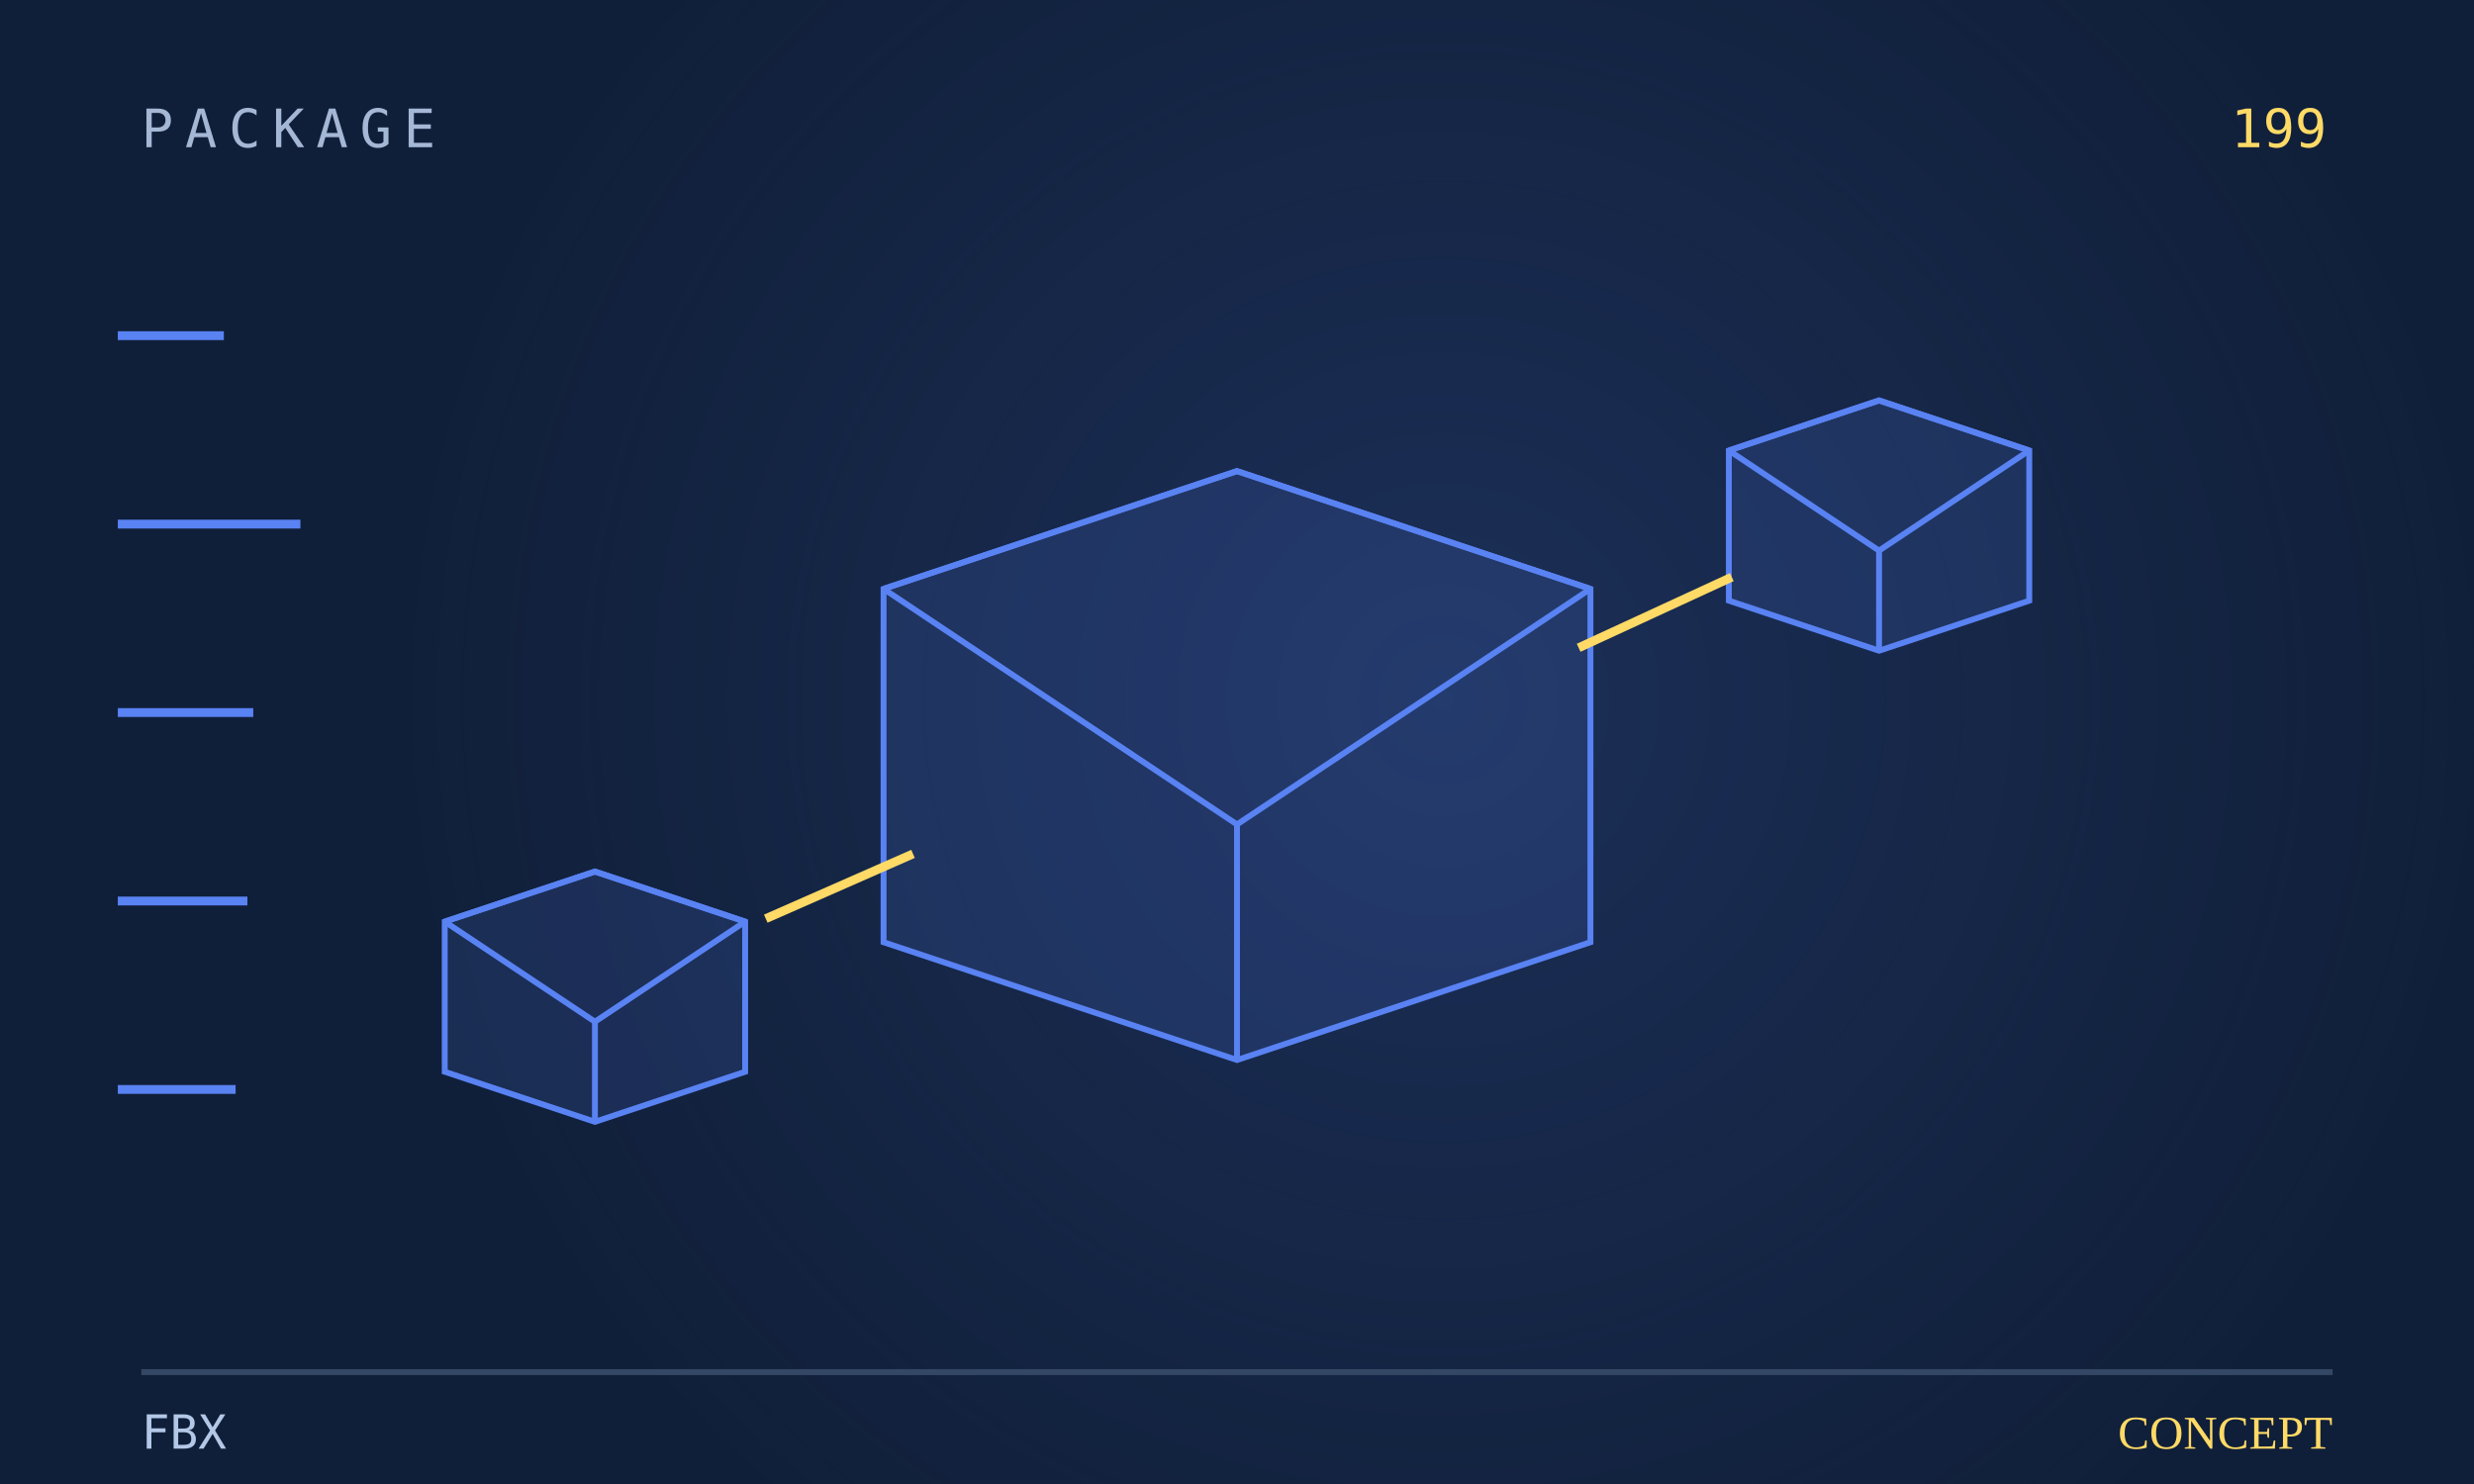
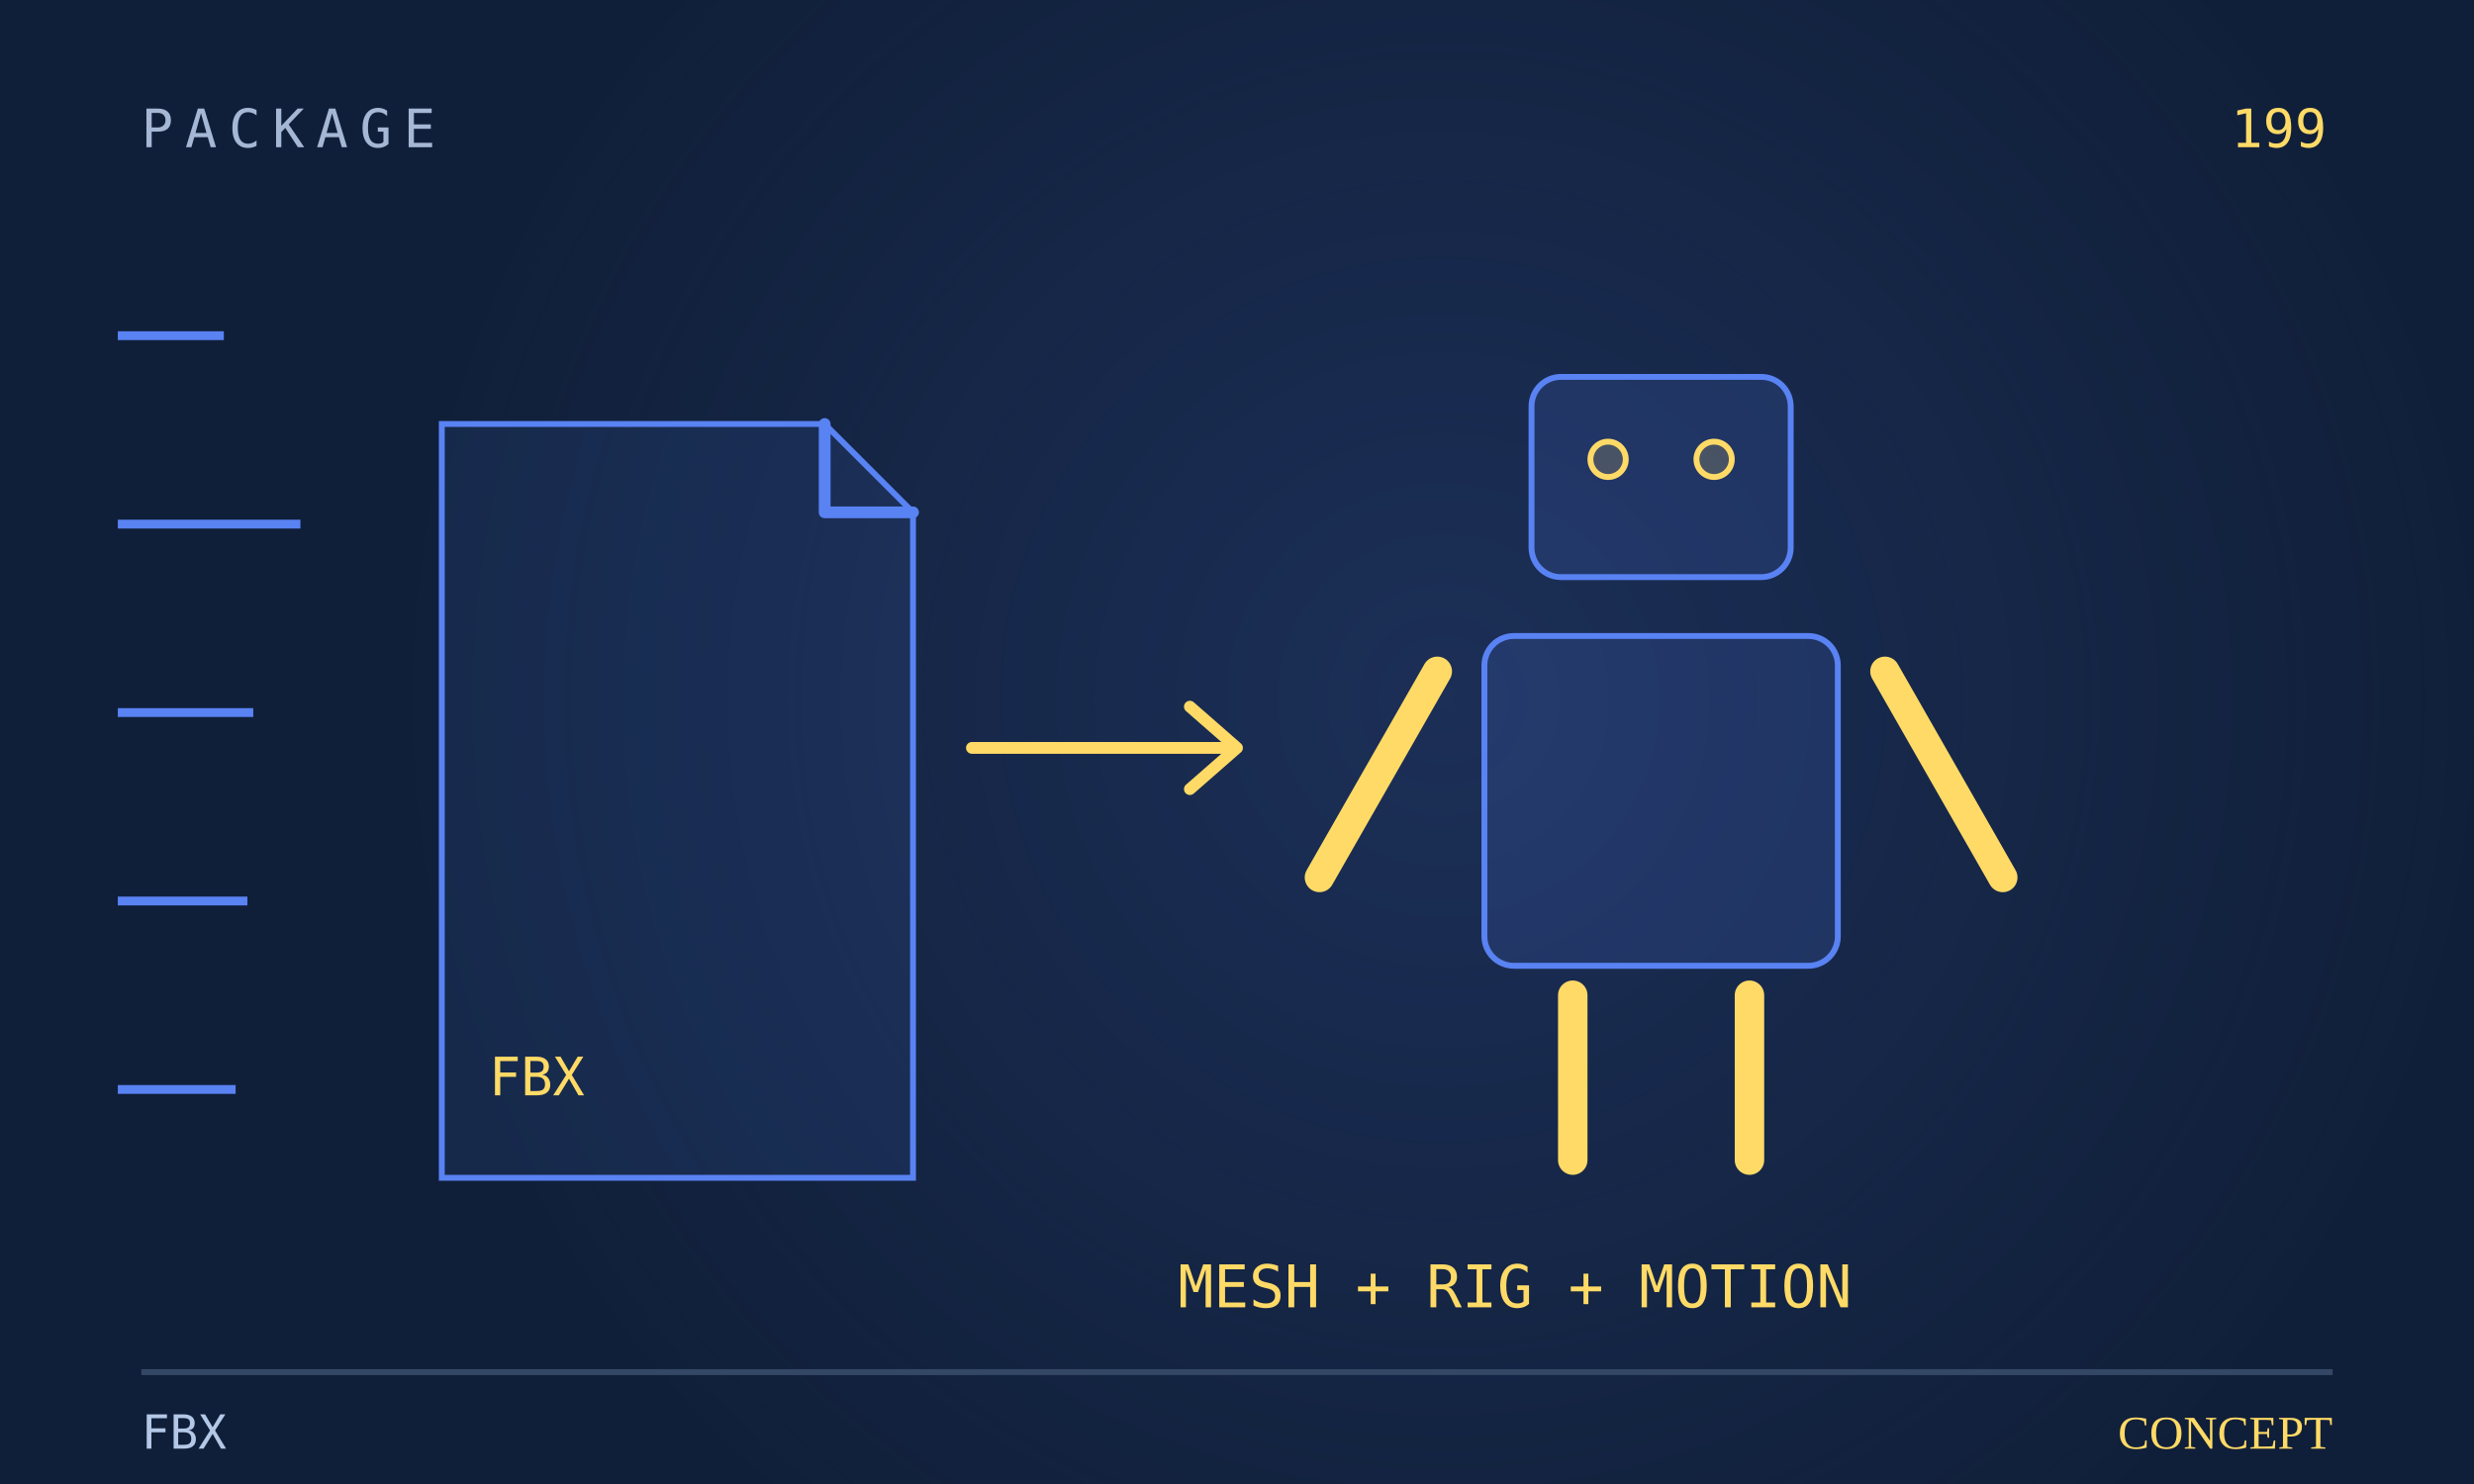
<svg xmlns="http://www.w3.org/2000/svg" class="article-cover" viewBox="0 0 420 252" role="img" aria-label="FBX 용어 카드">
  <defs>
    <radialGradient id="cover-fbx-format-glow">
      <stop stop-color="hsl(224 86% 65%)" stop-opacity=".16" />
      <stop offset="1" stop-color="hsl(224 86% 65%)" stop-opacity="0" />
    </radialGradient>
    <radialGradient id="cover-fbx-format-orb" cx="30%" cy="24%">
      <stop stop-color="#eafaff" />
      <stop offset=".42" stop-color="hsl(224 86% 65%)" />
      <stop offset="1" stop-color="#142c5b" />
    </radialGradient>
  </defs>
  <rect width="420" height="252" fill="#101f39" />
  <circle cx="245" cy="119" r="175" fill="url(#cover-fbx-format-glow)" />
  <path d="M20 57L38 57" stroke="hsl(224 86% 65%)" stroke-width="1.5" fill="none" />
  <path d="M20 89L51 89" stroke="hsl(224 86% 65%)" stroke-width="1.5" fill="none" />
  <path d="M20 121L43 121" stroke="hsl(224 86% 65%)" stroke-width="1.5" fill="none" />
  <path d="M20 153L42 153" stroke="hsl(224 86% 65%)" stroke-width="1.5" fill="none" />
  <path d="M20 185L40 185" stroke="hsl(224 86% 65%)" stroke-width="1.5" fill="none" />
  <text x="24" y="25" fill="#a4b7d5" font-family="monospace" font-size="9" letter-spacing="2">PACKAGE</text>
  <text x="395" y="25" fill="#ffda66" text-anchor="end" font-family="monospace" font-size="9">199</text>
-   <g transform="translate(210 120)">
-     <path d="M0 -40L60 -20V40L0 60L-60 40V-20Z" fill="hsl(224 86% 65%)" fill-opacity=".14" stroke="hsl(224 86% 65%)" />
-     <path d="M0 20V60M0 20L60 -20M0 20L-60 -20M-60 -20L0 -40L60 -20" stroke="hsl(224 86% 65%)" fill="none" />
-   </g>
-   <g transform="translate(101 165)">
-     <path d="M0 -17L25.5 -8.5V17L0 25.5L-25.5 17V-8.5Z" fill="hsl(224 86% 65%)" fill-opacity=".14" stroke="hsl(224 86% 65%)" />
-     <path d="M0 8.5V25.5M0 8.5L25.5 -8.5M0 8.5L-25.5 -8.5M-25.5 -8.5L0 -17L25.5 -8.5" stroke="hsl(224 86% 65%)" fill="none" />
-   </g>
-   <g transform="translate(319 85)">
-     <path d="M0 -17L25.5 -8.5V17L0 25.5L-25.5 17V-8.5Z" fill="hsl(224 86% 65%)" fill-opacity=".14" stroke="hsl(224 86% 65%)" />
-     <path d="M0 8.5V25.5M0 8.5L25.5 -8.5M0 8.5L-25.5 -8.5M-25.5 -8.5L0 -17L25.5 -8.5" stroke="hsl(224 86% 65%)" fill="none" />
-   </g>
-   <path d="M130 156L155 145" stroke="#ffda66" stroke-width="1.5" fill="none" />
-   <path d="M268 110L294 98" stroke="#ffda66" stroke-width="1.5" fill="none" />
+   <path d="M75 72h65l15 15v113H75Z" fill="hsl(224 86% 65%)" fill-opacity=".1" stroke="hsl(224 86% 65%)" />
+   <path d="M140 72v15h15" fill="none" stroke="hsl(224 86% 65%)" stroke-width="2" stroke-linecap="round" stroke-linejoin="round" />
+   <text x="83" y="186" fill="#ffda66" font-family="monospace" font-size="9">FBX</text>
+   <path d="M165 127H210m-8-7 8 7-8 7" fill="none" stroke="#ffda66" stroke-width="2" stroke-linecap="round" stroke-linejoin="round" />
+   <rect x="260" y="64" width="44" height="34" rx="5" fill="hsl(224 86% 65%)" fill-opacity=".14" stroke="hsl(224 86% 65%)" />
+   <rect x="252" y="108" width="60" height="56" rx="5" fill="hsl(224 86% 65%)" fill-opacity=".14" stroke="hsl(224 86% 65%)" />
+   <circle cx="273" cy="78" r="3" fill="#ffda66" fill-opacity=".18" stroke="#ffda66" />
+   <circle cx="291" cy="78" r="3" fill="#ffda66" fill-opacity=".18" stroke="#ffda66" />
+   <path d="M244 114l-20 35M320 114l20 35M267 169v28M297 169v28" fill="none" stroke="#ffda66" stroke-width="5" stroke-linecap="round" stroke-linejoin="round" />
+   <text x="200" y="222" fill="#ffda66" font-family="monospace" font-size="10">MESH + RIG + MOTION</text>
  <path d="M24 233H396" stroke="#344866" />
  <text x="24" y="246" fill="#b3c7e6" font-family="monospace" font-size="8">FBX</text>
  <text x="396" y="246" text-anchor="end" fill="#ffda66" font-size="8">CONCEPT</text>
</svg>
